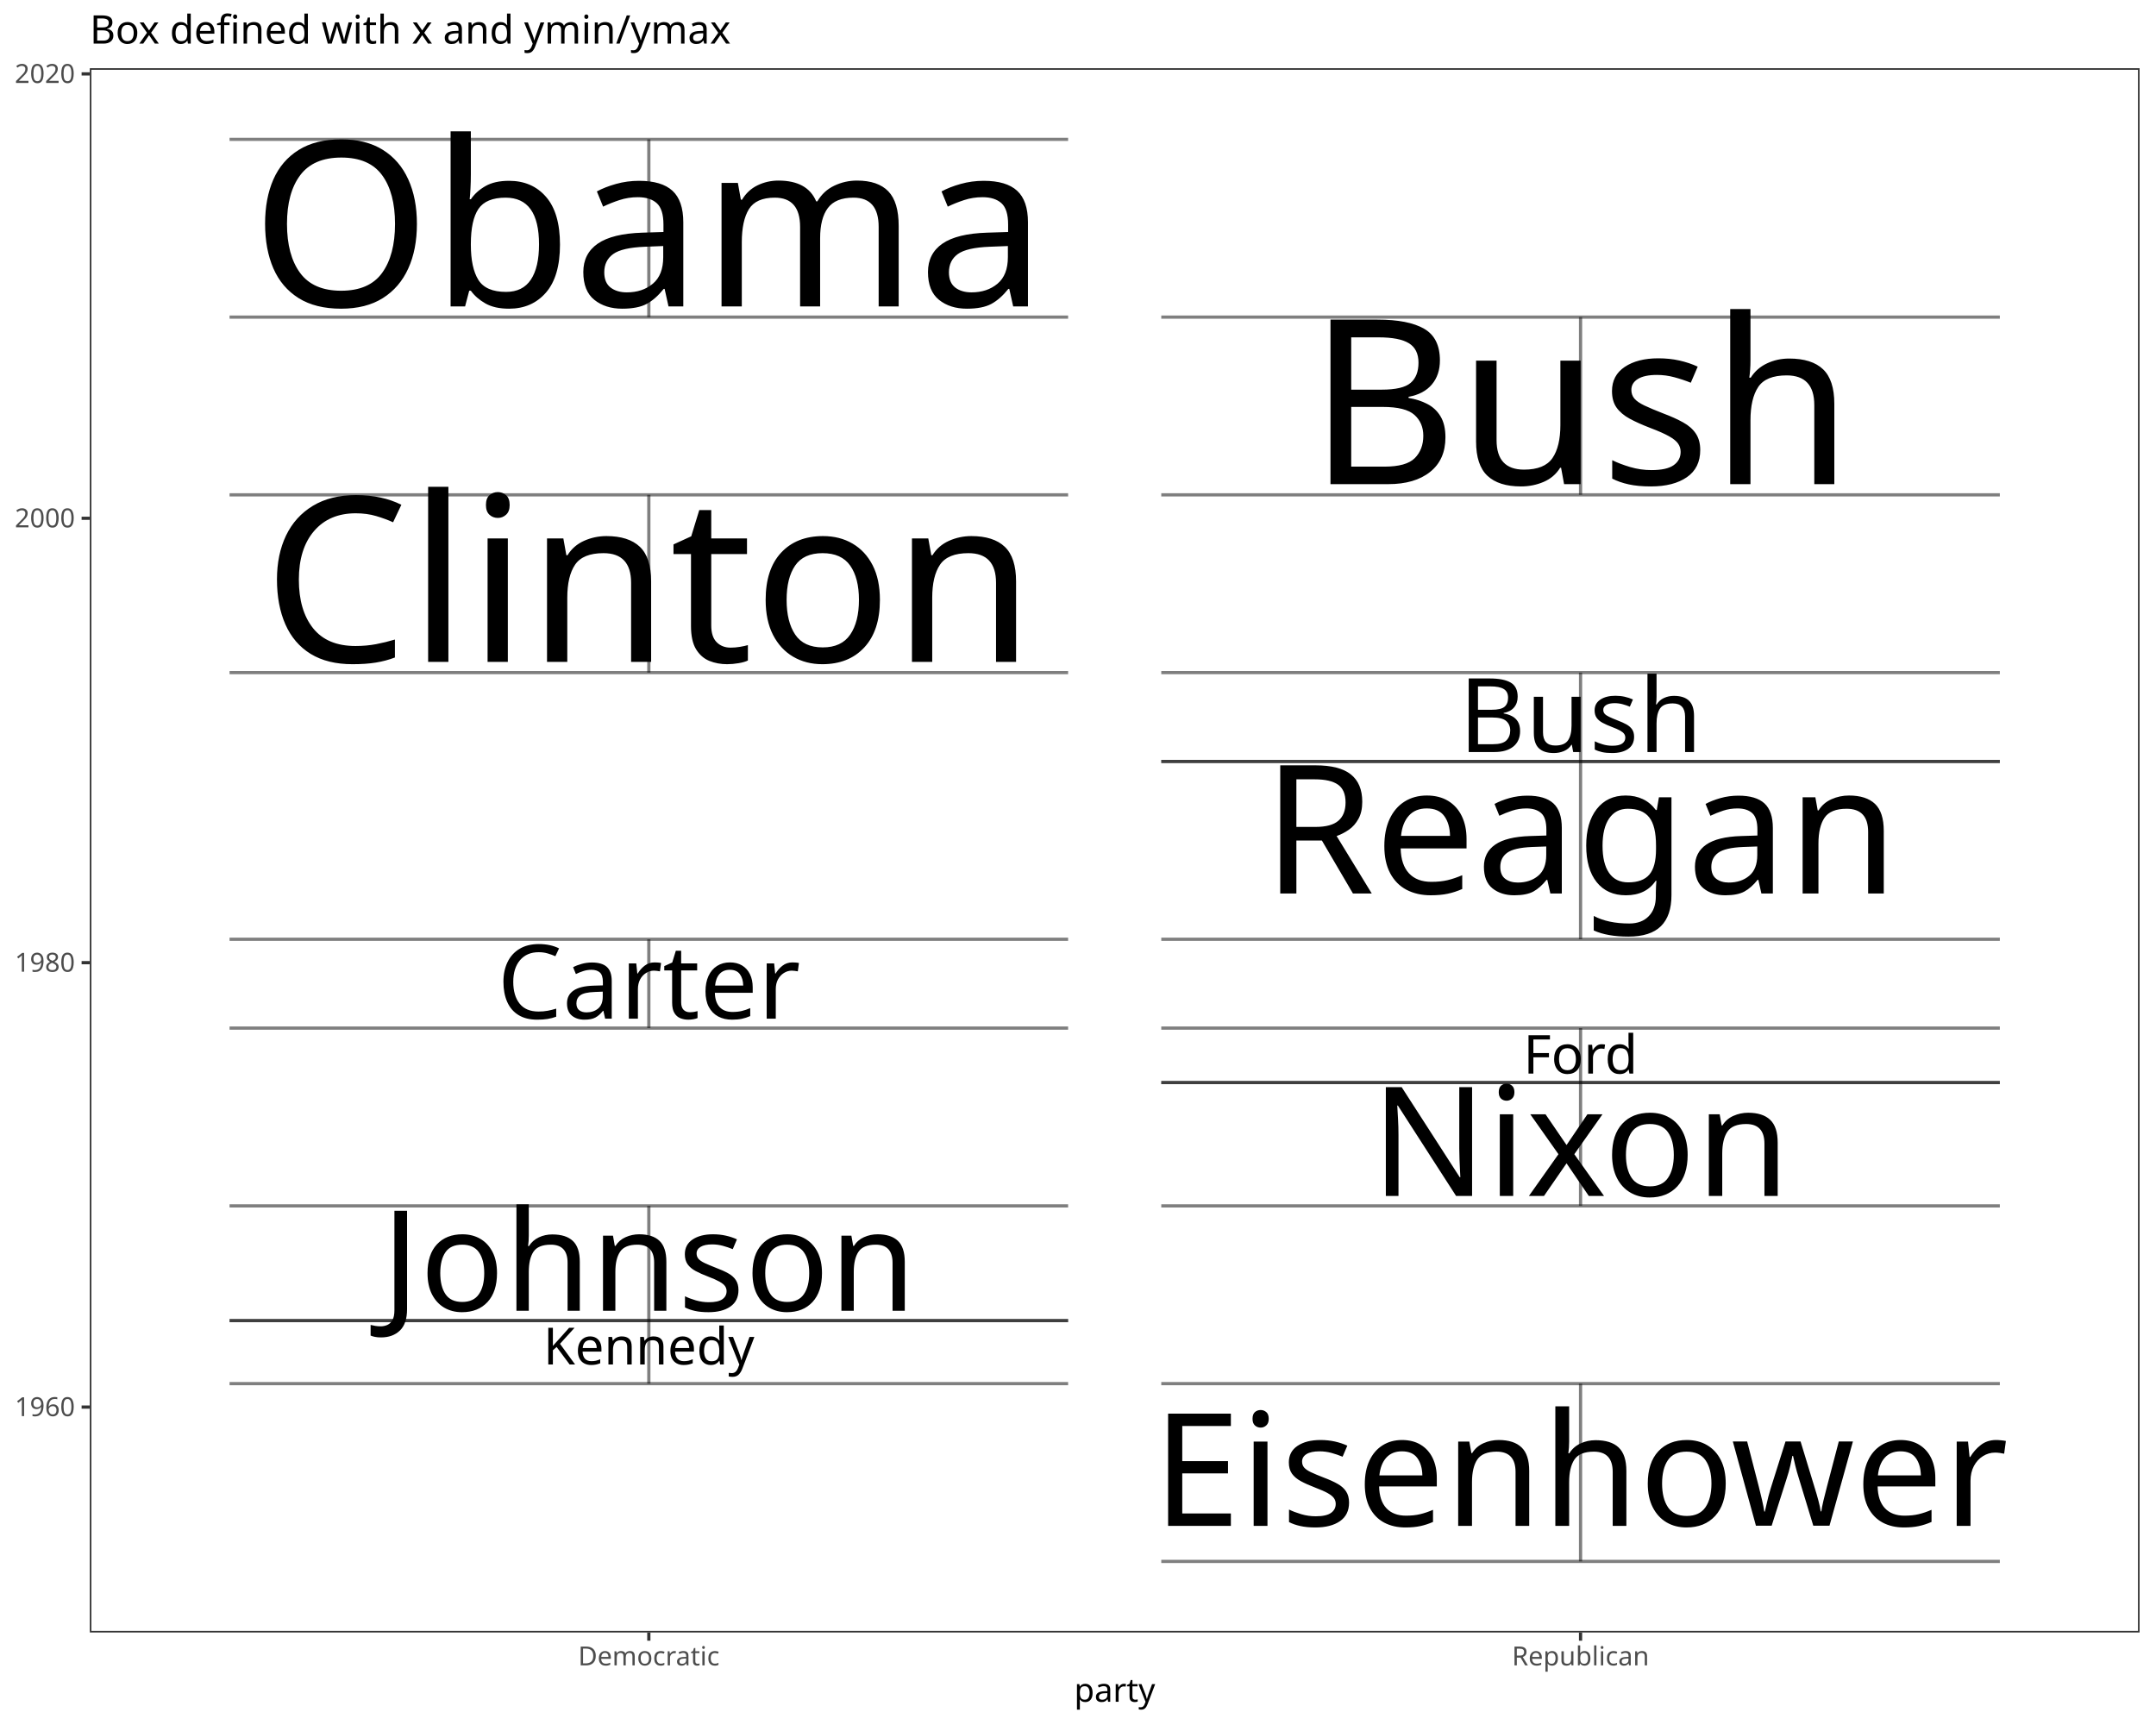
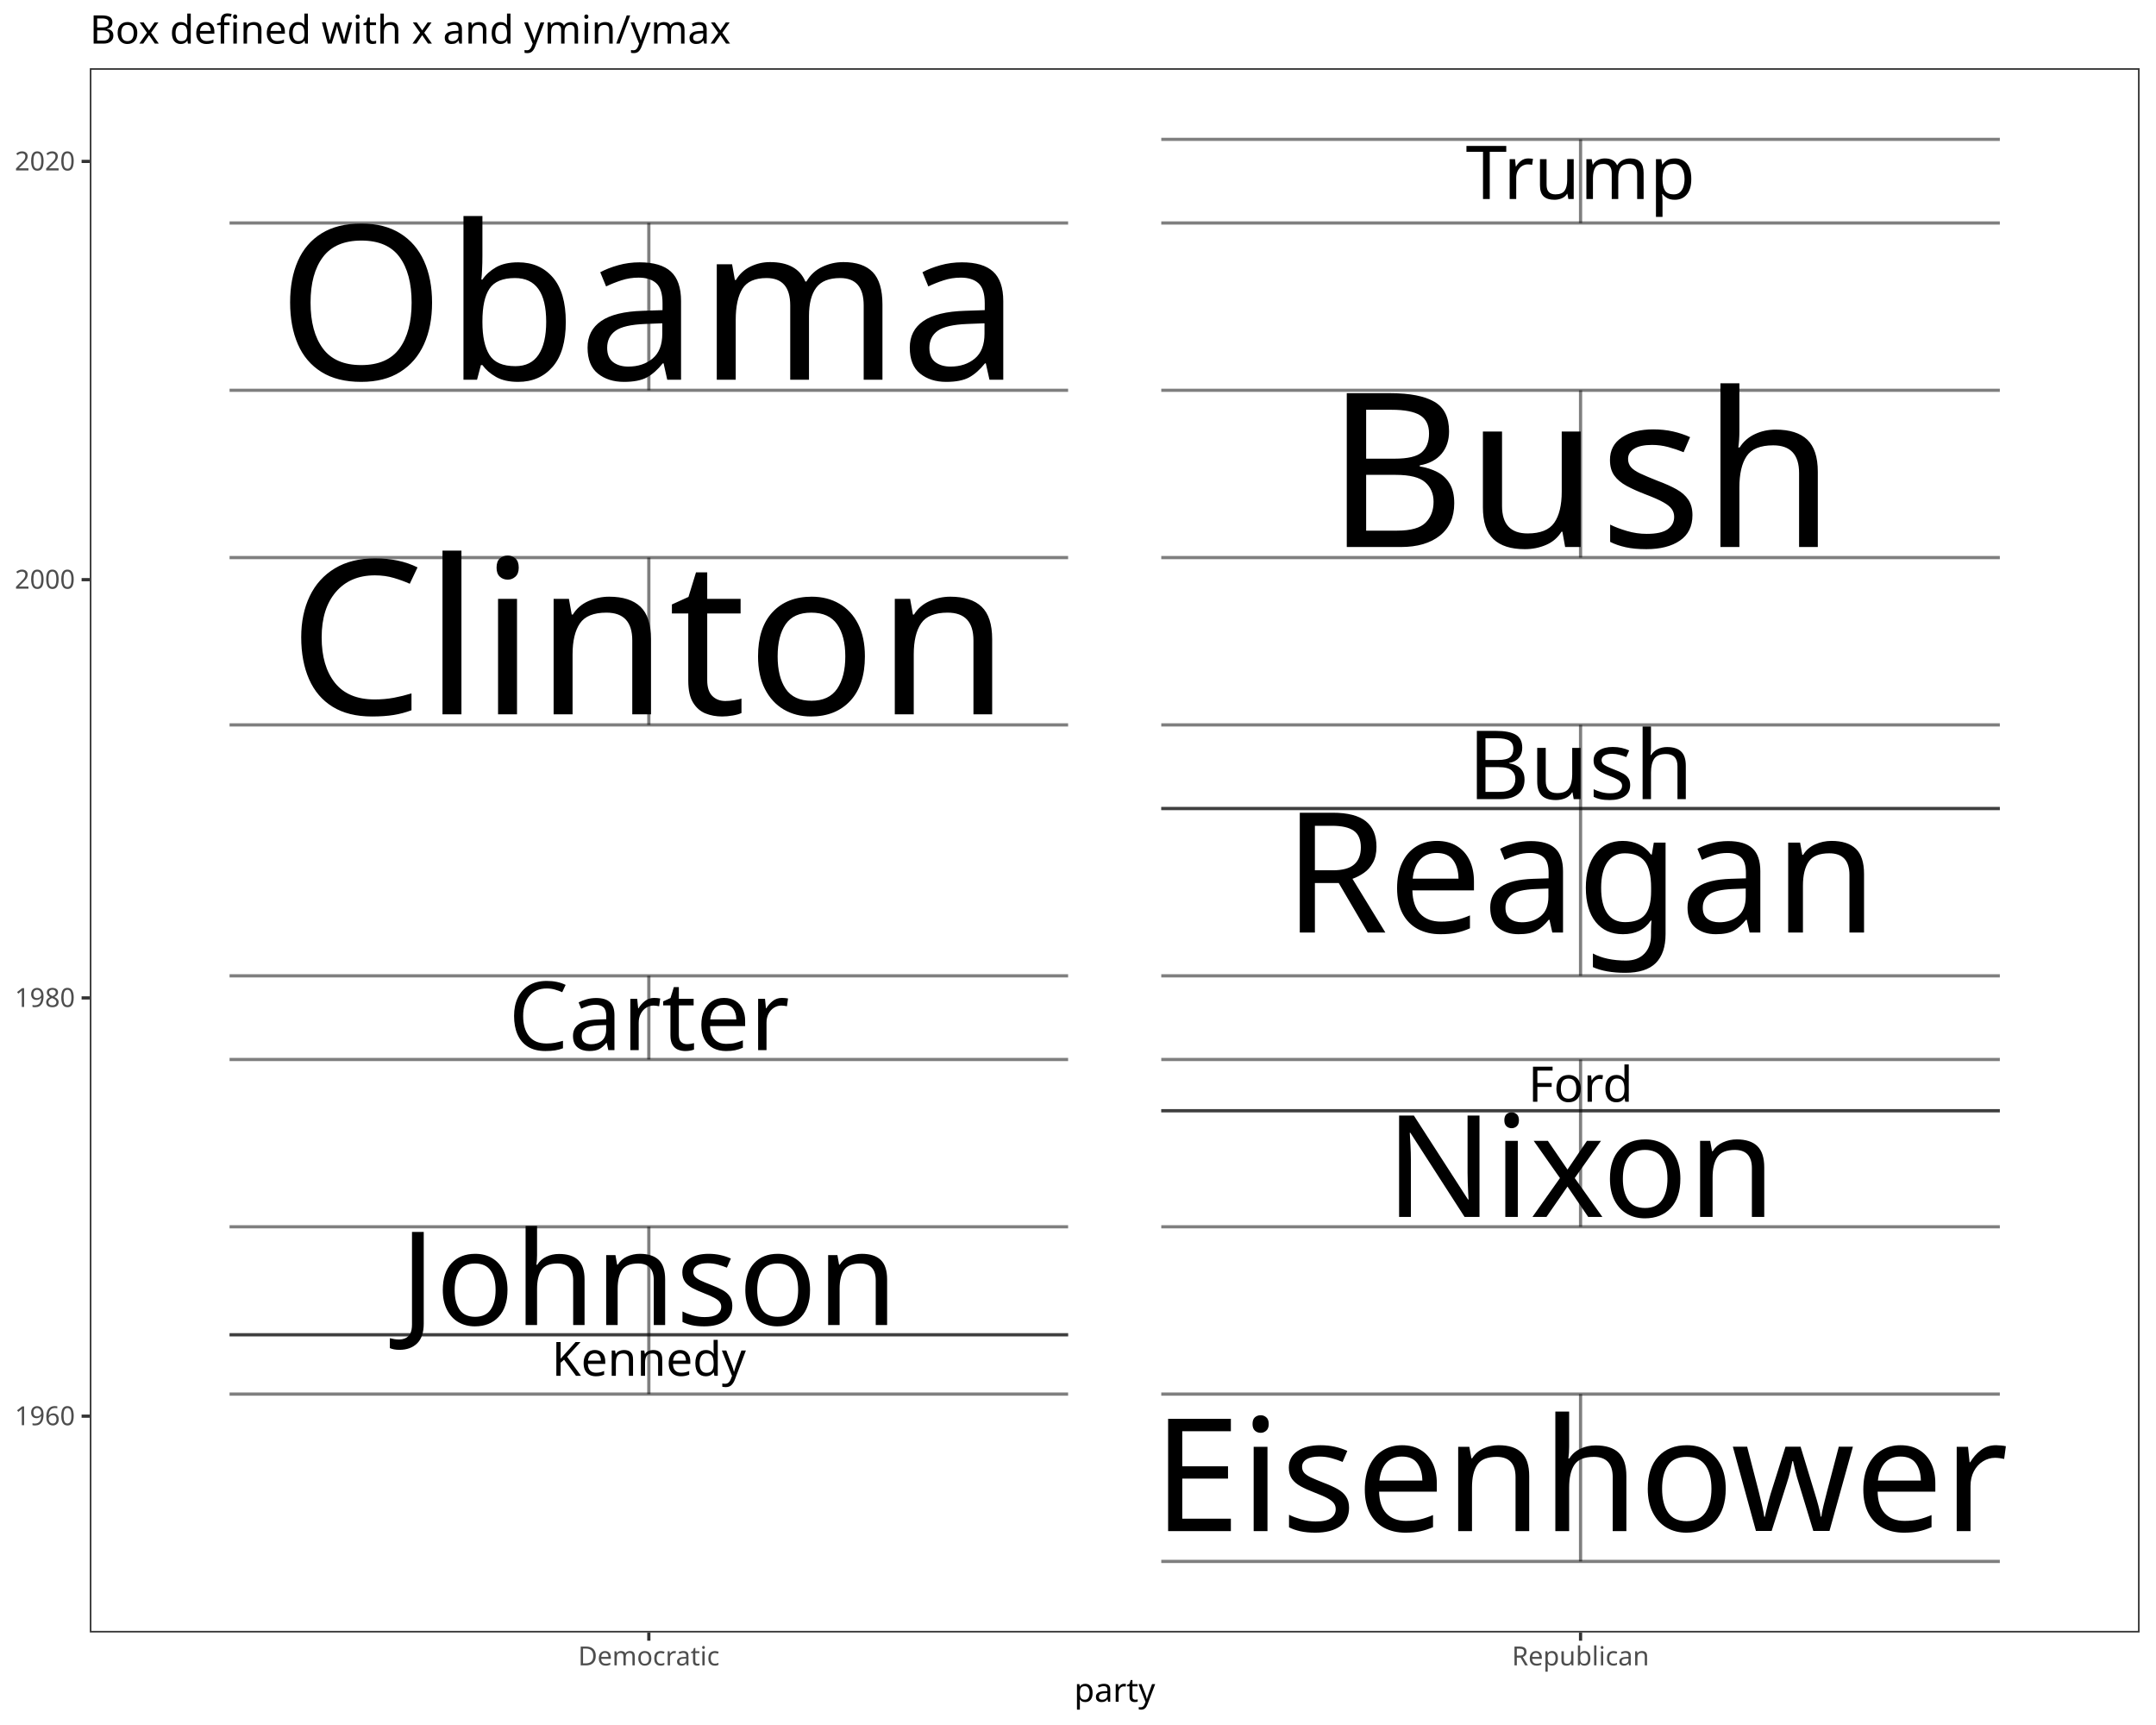
<svg xmlns="http://www.w3.org/2000/svg" class="svglite" data-engine-version="2.0" width="720.00pt" height="576.00pt" viewBox="0 0 720.00 576.00">
  <defs>
    <style type="text/css">
    .svglite line, .svglite polyline, .svglite polygon, .svglite path, .svglite rect, .svglite circle {
      fill: none;
      stroke: #000000;
      stroke-linecap: round;
      stroke-linejoin: round;
      stroke-miterlimit: 10.00;
    }
  </style>
  </defs>
  <rect width="100%" height="100%" style="stroke: none; fill: #FFFFFF;" />
  <defs>
    <clipPath id="cpMC4wMHw3MjAuMDB8MC4wMHw1NzYuMDA=">
      <rect x="0.00" y="0.00" width="720.00" height="576.00" />
    </clipPath>
  </defs>
  <g clip-path="url(#cpMC4wMHw3MjAuMDB8MC4wMHw1NzYuMDA=)">
    <rect x="0.00" y="0.00" width="720.00" height="576.00" style="stroke-width: 1.07; stroke: #FFFFFF; fill: #FFFFFF;" />
  </g>
  <defs>
    <clipPath id="cpMjkuOTl8NzE0LjUyfDIyLjc4fDU0NS4xMQ==">
      <rect x="29.99" y="22.78" width="684.53" height="522.33" />
    </clipPath>
  </defs>
  <g clip-path="url(#cpMjkuOTl8NzE0LjUyfDIyLjc4fDU0NS4xMQ==)">
    <rect x="29.99" y="22.78" width="684.53" height="522.33" style="stroke-width: 1.07; stroke: none; fill: #FFFFFF;" />
-     <text x="527.83" y="509.51" text-anchor="middle" style="font-size: 52.50px; font-family: sans;" textLength="274.37px" lengthAdjust="spacingAndGlyphs">Eisenhower</text>
-     <text x="216.68" y="455.62" text-anchor="middle" style="font-size: 17.16px; font-family: sans;" textLength="67.77px" lengthAdjust="spacingAndGlyphs">Kennedy</text>
-     <text x="216.68" y="437.69" text-anchor="middle" style="font-size: 46.78px; font-family: sans;" textLength="176.90px" lengthAdjust="spacingAndGlyphs">Johnson</text>
-     <text x="527.83" y="399.34" text-anchor="middle" style="font-size: 50.88px; font-family: sans;" textLength="130.12px" lengthAdjust="spacingAndGlyphs">Nixon</text>
-     <text x="527.83" y="358.48" text-anchor="middle" style="font-size: 17.93px; font-family: sans;" textLength="36.87px" lengthAdjust="spacingAndGlyphs">Ford</text>
-     <text x="216.68" y="340.14" text-anchor="middle" style="font-size: 34.41px; font-family: sans;" textLength="95.60px" lengthAdjust="spacingAndGlyphs">Carter</text>
-     <text x="527.83" y="298.35" text-anchor="middle" style="font-size: 59.93px; font-family: sans;" textLength="209.96px" lengthAdjust="spacingAndGlyphs">Reagan</text>
-     <text x="527.83" y="251.11" text-anchor="middle" style="font-size: 34.41px; font-family: sans;" textLength="78.45px" lengthAdjust="spacingAndGlyphs">Bush</text>
-     <text x="216.68" y="221.02" text-anchor="middle" style="font-size: 76.94px; font-family: sans;" textLength="239.49px" lengthAdjust="spacingAndGlyphs">Clinton</text>
-     <text x="527.83" y="161.66" text-anchor="middle" style="font-size: 76.94px; font-family: sans;" textLength="175.42px" lengthAdjust="spacingAndGlyphs">Bush</text>
-     <text x="216.68" y="102.31" text-anchor="middle" style="font-size: 76.94px; font-family: sans;" textLength="252.37px" lengthAdjust="spacingAndGlyphs">Obama</text>
-     <polyline points="387.81,462.01 667.85,462.01 " style="stroke-width: 1.07; stroke: #000000; stroke-opacity: 0.50; stroke-linecap: butt;" />
-     <polyline points="527.83,462.01 527.83,521.37 " style="stroke-width: 1.07; stroke: #000000; stroke-opacity: 0.50; stroke-linecap: butt;" />
+     <text x="527.83" y="511.25" text-anchor="middle" style="font-size: 52.50px; font-family: sans;" textLength="274.37px" lengthAdjust="spacingAndGlyphs">Eisenhower</text>
+     <text x="216.68" y="459.40" text-anchor="middle" style="font-size: 15.78px; font-family: sans;" textLength="62.32px" lengthAdjust="spacingAndGlyphs">Kennedy</text>
+     <text x="216.68" y="442.45" text-anchor="middle" style="font-size: 43.55px; font-family: sans;" textLength="164.69px" lengthAdjust="spacingAndGlyphs">Johnson</text>
+     <text x="527.83" y="406.35" text-anchor="middle" style="font-size: 47.41px; font-family: sans;" textLength="121.24px" lengthAdjust="spacingAndGlyphs">Nixon</text>
+     <text x="527.83" y="367.90" text-anchor="middle" style="font-size: 16.40px; font-family: sans;" textLength="33.72px" lengthAdjust="spacingAndGlyphs">Ford</text>
+     <text x="216.68" y="350.64" text-anchor="middle" style="font-size: 31.90px; font-family: sans;" textLength="88.65px" lengthAdjust="spacingAndGlyphs">Carter</text>
+     <text x="527.83" y="311.38" text-anchor="middle" style="font-size: 56.03px; font-family: sans;" textLength="196.31px" lengthAdjust="spacingAndGlyphs">Reagan</text>
+     <text x="527.83" y="266.84" text-anchor="middle" style="font-size: 31.90px; font-family: sans;" textLength="72.74px" lengthAdjust="spacingAndGlyphs">Bush</text>
+     <text x="216.68" y="238.52" text-anchor="middle" style="font-size: 71.93px; font-family: sans;" textLength="223.91px" lengthAdjust="spacingAndGlyphs">Clinton</text>
+     <text x="527.83" y="182.66" text-anchor="middle" style="font-size: 71.93px; font-family: sans;" textLength="164.01px" lengthAdjust="spacingAndGlyphs">Bush</text>
+     <text x="216.68" y="126.80" text-anchor="middle" style="font-size: 71.93px; font-family: sans;" textLength="235.95px" lengthAdjust="spacingAndGlyphs">Obama</text>
+     <text x="527.83" y="66.46" text-anchor="middle" style="font-size: 24.85px; font-family: sans;" textLength="71.81px" lengthAdjust="spacingAndGlyphs">Trump</text>
+     <polyline points="387.81,465.51 667.85,465.51 " style="stroke-width: 1.07; stroke: #000000; stroke-opacity: 0.50; stroke-linecap: butt;" />
+     <polyline points="527.83,465.51 527.83,521.37 " style="stroke-width: 1.07; stroke: #000000; stroke-opacity: 0.50; stroke-linecap: butt;" />
    <polyline points="387.81,521.37 667.85,521.37 " style="stroke-width: 1.07; stroke: #000000; stroke-opacity: 0.50; stroke-linecap: butt;" />
-     <polyline points="76.66,440.97 356.70,440.97 " style="stroke-width: 1.07; stroke: #000000; stroke-opacity: 0.50; stroke-linecap: butt;" />
-     <polyline points="216.68,440.97 216.68,462.01 " style="stroke-width: 1.07; stroke: #000000; stroke-opacity: 0.50; stroke-linecap: butt;" />
-     <polyline points="76.66,462.01 356.70,462.01 " style="stroke-width: 1.07; stroke: #000000; stroke-opacity: 0.50; stroke-linecap: butt;" />
-     <polyline points="76.66,402.66 356.70,402.66 " style="stroke-width: 1.07; stroke: #000000; stroke-opacity: 0.50; stroke-linecap: butt;" />
-     <polyline points="216.68,402.66 216.68,440.97 " style="stroke-width: 1.07; stroke: #000000; stroke-opacity: 0.50; stroke-linecap: butt;" />
-     <polyline points="76.66,440.97 356.70,440.97 " style="stroke-width: 1.07; stroke: #000000; stroke-opacity: 0.50; stroke-linecap: butt;" />
-     <polyline points="387.81,361.48 667.85,361.48 " style="stroke-width: 1.07; stroke: #000000; stroke-opacity: 0.50; stroke-linecap: butt;" />
-     <polyline points="527.83,361.48 527.83,402.66 " style="stroke-width: 1.07; stroke: #000000; stroke-opacity: 0.50; stroke-linecap: butt;" />
-     <polyline points="387.81,402.66 667.85,402.66 " style="stroke-width: 1.07; stroke: #000000; stroke-opacity: 0.50; stroke-linecap: butt;" />
-     <polyline points="387.81,343.30 667.85,343.30 " style="stroke-width: 1.07; stroke: #000000; stroke-opacity: 0.50; stroke-linecap: butt;" />
-     <polyline points="527.83,343.30 527.83,361.48 " style="stroke-width: 1.07; stroke: #000000; stroke-opacity: 0.50; stroke-linecap: butt;" />
-     <polyline points="387.81,361.48 667.85,361.48 " style="stroke-width: 1.07; stroke: #000000; stroke-opacity: 0.50; stroke-linecap: butt;" />
-     <polyline points="76.66,313.63 356.70,313.63 " style="stroke-width: 1.07; stroke: #000000; stroke-opacity: 0.50; stroke-linecap: butt;" />
-     <polyline points="216.68,313.63 216.68,343.30 " style="stroke-width: 1.07; stroke: #000000; stroke-opacity: 0.50; stroke-linecap: butt;" />
-     <polyline points="76.66,343.30 356.70,343.30 " style="stroke-width: 1.07; stroke: #000000; stroke-opacity: 0.50; stroke-linecap: butt;" />
-     <polyline points="387.81,254.27 667.85,254.27 " style="stroke-width: 1.07; stroke: #000000; stroke-opacity: 0.50; stroke-linecap: butt;" />
-     <polyline points="527.83,254.27 527.83,313.63 " style="stroke-width: 1.07; stroke: #000000; stroke-opacity: 0.50; stroke-linecap: butt;" />
-     <polyline points="387.81,313.63 667.85,313.63 " style="stroke-width: 1.07; stroke: #000000; stroke-opacity: 0.50; stroke-linecap: butt;" />
-     <polyline points="387.81,224.59 667.85,224.59 " style="stroke-width: 1.07; stroke: #000000; stroke-opacity: 0.50; stroke-linecap: butt;" />
-     <polyline points="527.83,224.59 527.83,254.27 " style="stroke-width: 1.07; stroke: #000000; stroke-opacity: 0.50; stroke-linecap: butt;" />
-     <polyline points="387.81,254.27 667.85,254.27 " style="stroke-width: 1.07; stroke: #000000; stroke-opacity: 0.50; stroke-linecap: butt;" />
-     <polyline points="76.66,165.24 356.70,165.24 " style="stroke-width: 1.07; stroke: #000000; stroke-opacity: 0.50; stroke-linecap: butt;" />
-     <polyline points="216.68,165.24 216.68,224.59 " style="stroke-width: 1.07; stroke: #000000; stroke-opacity: 0.50; stroke-linecap: butt;" />
-     <polyline points="76.66,224.59 356.70,224.59 " style="stroke-width: 1.07; stroke: #000000; stroke-opacity: 0.50; stroke-linecap: butt;" />
-     <polyline points="387.81,105.88 667.85,105.88 " style="stroke-width: 1.07; stroke: #000000; stroke-opacity: 0.50; stroke-linecap: butt;" />
-     <polyline points="527.83,105.88 527.83,165.24 " style="stroke-width: 1.07; stroke: #000000; stroke-opacity: 0.50; stroke-linecap: butt;" />
-     <polyline points="387.81,165.24 667.85,165.24 " style="stroke-width: 1.07; stroke: #000000; stroke-opacity: 0.50; stroke-linecap: butt;" />
-     <polyline points="76.66,46.53 356.70,46.53 " style="stroke-width: 1.07; stroke: #000000; stroke-opacity: 0.50; stroke-linecap: butt;" />
-     <polyline points="216.68,46.53 216.68,105.88 " style="stroke-width: 1.07; stroke: #000000; stroke-opacity: 0.50; stroke-linecap: butt;" />
-     <polyline points="76.66,105.88 356.70,105.88 " style="stroke-width: 1.07; stroke: #000000; stroke-opacity: 0.50; stroke-linecap: butt;" />
+     <polyline points="76.66,445.70 356.70,445.70 " style="stroke-width: 1.07; stroke: #000000; stroke-opacity: 0.50; stroke-linecap: butt;" />
+     <polyline points="216.68,445.70 216.68,465.51 " style="stroke-width: 1.07; stroke: #000000; stroke-opacity: 0.50; stroke-linecap: butt;" />
+     <polyline points="76.66,465.51 356.70,465.51 " style="stroke-width: 1.07; stroke: #000000; stroke-opacity: 0.50; stroke-linecap: butt;" />
+     <polyline points="76.66,409.64 356.70,409.64 " style="stroke-width: 1.07; stroke: #000000; stroke-opacity: 0.50; stroke-linecap: butt;" />
+     <polyline points="216.68,409.64 216.68,445.70 " style="stroke-width: 1.07; stroke: #000000; stroke-opacity: 0.50; stroke-linecap: butt;" />
+     <polyline points="76.66,445.70 356.70,445.70 " style="stroke-width: 1.07; stroke: #000000; stroke-opacity: 0.50; stroke-linecap: butt;" />
+     <polyline points="387.81,370.89 667.85,370.89 " style="stroke-width: 1.07; stroke: #000000; stroke-opacity: 0.50; stroke-linecap: butt;" />
+     <polyline points="527.83,370.89 527.83,409.64 " style="stroke-width: 1.07; stroke: #000000; stroke-opacity: 0.50; stroke-linecap: butt;" />
+     <polyline points="387.81,409.64 667.85,409.64 " style="stroke-width: 1.07; stroke: #000000; stroke-opacity: 0.50; stroke-linecap: butt;" />
+     <polyline points="387.81,353.78 667.85,353.78 " style="stroke-width: 1.07; stroke: #000000; stroke-opacity: 0.50; stroke-linecap: butt;" />
+     <polyline points="527.83,353.78 527.83,370.89 " style="stroke-width: 1.07; stroke: #000000; stroke-opacity: 0.50; stroke-linecap: butt;" />
+     <polyline points="387.81,370.89 667.85,370.89 " style="stroke-width: 1.07; stroke: #000000; stroke-opacity: 0.50; stroke-linecap: butt;" />
+     <polyline points="76.66,325.85 356.70,325.85 " style="stroke-width: 1.07; stroke: #000000; stroke-opacity: 0.50; stroke-linecap: butt;" />
+     <polyline points="216.68,325.85 216.68,353.78 " style="stroke-width: 1.07; stroke: #000000; stroke-opacity: 0.50; stroke-linecap: butt;" />
+     <polyline points="76.66,353.78 356.70,353.78 " style="stroke-width: 1.07; stroke: #000000; stroke-opacity: 0.50; stroke-linecap: butt;" />
+     <polyline points="387.81,269.98 667.85,269.98 " style="stroke-width: 1.07; stroke: #000000; stroke-opacity: 0.50; stroke-linecap: butt;" />
+     <polyline points="527.83,269.98 527.83,325.85 " style="stroke-width: 1.07; stroke: #000000; stroke-opacity: 0.50; stroke-linecap: butt;" />
+     <polyline points="387.81,325.85 667.85,325.85 " style="stroke-width: 1.07; stroke: #000000; stroke-opacity: 0.50; stroke-linecap: butt;" />
+     <polyline points="387.81,242.05 667.85,242.05 " style="stroke-width: 1.07; stroke: #000000; stroke-opacity: 0.50; stroke-linecap: butt;" />
+     <polyline points="527.83,242.05 527.83,269.98 " style="stroke-width: 1.07; stroke: #000000; stroke-opacity: 0.50; stroke-linecap: butt;" />
+     <polyline points="387.81,269.98 667.85,269.98 " style="stroke-width: 1.07; stroke: #000000; stroke-opacity: 0.50; stroke-linecap: butt;" />
+     <polyline points="76.66,186.19 356.70,186.19 " style="stroke-width: 1.07; stroke: #000000; stroke-opacity: 0.50; stroke-linecap: butt;" />
+     <polyline points="216.68,186.19 216.68,242.05 " style="stroke-width: 1.07; stroke: #000000; stroke-opacity: 0.50; stroke-linecap: butt;" />
+     <polyline points="76.66,242.05 356.70,242.05 " style="stroke-width: 1.07; stroke: #000000; stroke-opacity: 0.50; stroke-linecap: butt;" />
+     <polyline points="387.81,130.32 667.85,130.32 " style="stroke-width: 1.07; stroke: #000000; stroke-opacity: 0.50; stroke-linecap: butt;" />
+     <polyline points="527.83,130.32 527.83,186.19 " style="stroke-width: 1.07; stroke: #000000; stroke-opacity: 0.50; stroke-linecap: butt;" />
+     <polyline points="387.81,186.19 667.85,186.19 " style="stroke-width: 1.07; stroke: #000000; stroke-opacity: 0.50; stroke-linecap: butt;" />
+     <polyline points="76.66,74.46 356.70,74.46 " style="stroke-width: 1.07; stroke: #000000; stroke-opacity: 0.50; stroke-linecap: butt;" />
+     <polyline points="216.68,74.46 216.68,130.32 " style="stroke-width: 1.07; stroke: #000000; stroke-opacity: 0.50; stroke-linecap: butt;" />
+     <polyline points="76.66,130.32 356.70,130.32 " style="stroke-width: 1.07; stroke: #000000; stroke-opacity: 0.50; stroke-linecap: butt;" />
+     <polyline points="387.81,46.53 667.85,46.53 " style="stroke-width: 1.07; stroke: #000000; stroke-opacity: 0.50; stroke-linecap: butt;" />
+     <polyline points="527.83,46.53 527.83,74.46 " style="stroke-width: 1.07; stroke: #000000; stroke-opacity: 0.50; stroke-linecap: butt;" />
+     <polyline points="387.81,74.46 667.85,74.46 " style="stroke-width: 1.07; stroke: #000000; stroke-opacity: 0.50; stroke-linecap: butt;" />
    <rect x="29.99" y="22.78" width="684.53" height="522.33" style="stroke-width: 1.07; stroke: #333333;" />
  </g>
  <g clip-path="url(#cpMC4wMHw3MjAuMDB8MC4wMHw1NzYuMDA=)">
-     <text x="25.06" y="472.86" text-anchor="end" style="font-size: 8.80px; fill: #4D4D4D; font-family: sans;" textLength="19.58px" lengthAdjust="spacingAndGlyphs">1960</text>
-     <text x="25.06" y="324.47" text-anchor="end" style="font-size: 8.80px; fill: #4D4D4D; font-family: sans;" textLength="19.58px" lengthAdjust="spacingAndGlyphs">1980</text>
-     <text x="25.06" y="176.09" text-anchor="end" style="font-size: 8.80px; fill: #4D4D4D; font-family: sans;" textLength="19.58px" lengthAdjust="spacingAndGlyphs">2000</text>
-     <text x="25.06" y="27.70" text-anchor="end" style="font-size: 8.80px; fill: #4D4D4D; font-family: sans;" textLength="19.58px" lengthAdjust="spacingAndGlyphs">2020</text>
-     <polyline points="27.25,469.84 29.99,469.84 " style="stroke-width: 1.07; stroke: #333333; stroke-linecap: butt;" />
-     <polyline points="27.25,321.45 29.99,321.45 " style="stroke-width: 1.07; stroke: #333333; stroke-linecap: butt;" />
-     <polyline points="27.25,173.06 29.99,173.06 " style="stroke-width: 1.07; stroke: #333333; stroke-linecap: butt;" />
-     <polyline points="27.25,24.67 29.99,24.67 " style="stroke-width: 1.07; stroke: #333333; stroke-linecap: butt;" />
+     <text x="25.06" y="475.89" text-anchor="end" style="font-size: 8.80px; fill: #4D4D4D; font-family: sans;" textLength="19.58px" lengthAdjust="spacingAndGlyphs">1960</text>
+     <text x="25.06" y="336.23" text-anchor="end" style="font-size: 8.80px; fill: #4D4D4D; font-family: sans;" textLength="19.58px" lengthAdjust="spacingAndGlyphs">1980</text>
+     <text x="25.06" y="196.57" text-anchor="end" style="font-size: 8.80px; fill: #4D4D4D; font-family: sans;" textLength="19.58px" lengthAdjust="spacingAndGlyphs">2000</text>
+     <text x="25.06" y="56.91" text-anchor="end" style="font-size: 8.80px; fill: #4D4D4D; font-family: sans;" textLength="19.58px" lengthAdjust="spacingAndGlyphs">2020</text>
+     <polyline points="27.25,472.87 29.99,472.87 " style="stroke-width: 1.07; stroke: #333333; stroke-linecap: butt;" />
+     <polyline points="27.25,333.21 29.99,333.21 " style="stroke-width: 1.07; stroke: #333333; stroke-linecap: butt;" />
+     <polyline points="27.25,193.55 29.99,193.55 " style="stroke-width: 1.07; stroke: #333333; stroke-linecap: butt;" />
+     <polyline points="27.25,53.89 29.99,53.89 " style="stroke-width: 1.07; stroke: #333333; stroke-linecap: butt;" />
    <polyline points="216.68,547.85 216.68,545.11 " style="stroke-width: 1.07; stroke: #333333; stroke-linecap: butt;" />
    <polyline points="527.83,547.85 527.83,545.11 " style="stroke-width: 1.07; stroke: #333333; stroke-linecap: butt;" />
    <text x="216.68" y="556.10" text-anchor="middle" style="font-size: 8.80px; fill: #4D4D4D; font-family: sans;" textLength="44.51px" lengthAdjust="spacingAndGlyphs">Democratic</text>
    <text x="527.83" y="556.10" text-anchor="middle" style="font-size: 8.80px; fill: #4D4D4D; font-family: sans;" textLength="44.04px" lengthAdjust="spacingAndGlyphs">Republican</text>
    <text x="372.25" y="568.24" text-anchor="middle" style="font-size: 11.00px; font-family: sans;" textLength="24.46px" lengthAdjust="spacingAndGlyphs">party</text>
    <text x="29.99" y="14.56" style="font-size: 13.20px; font-family: sans;" textLength="199.60px" lengthAdjust="spacingAndGlyphs">Box defined with x and ymin/ymax</text>
  </g>
</svg>
